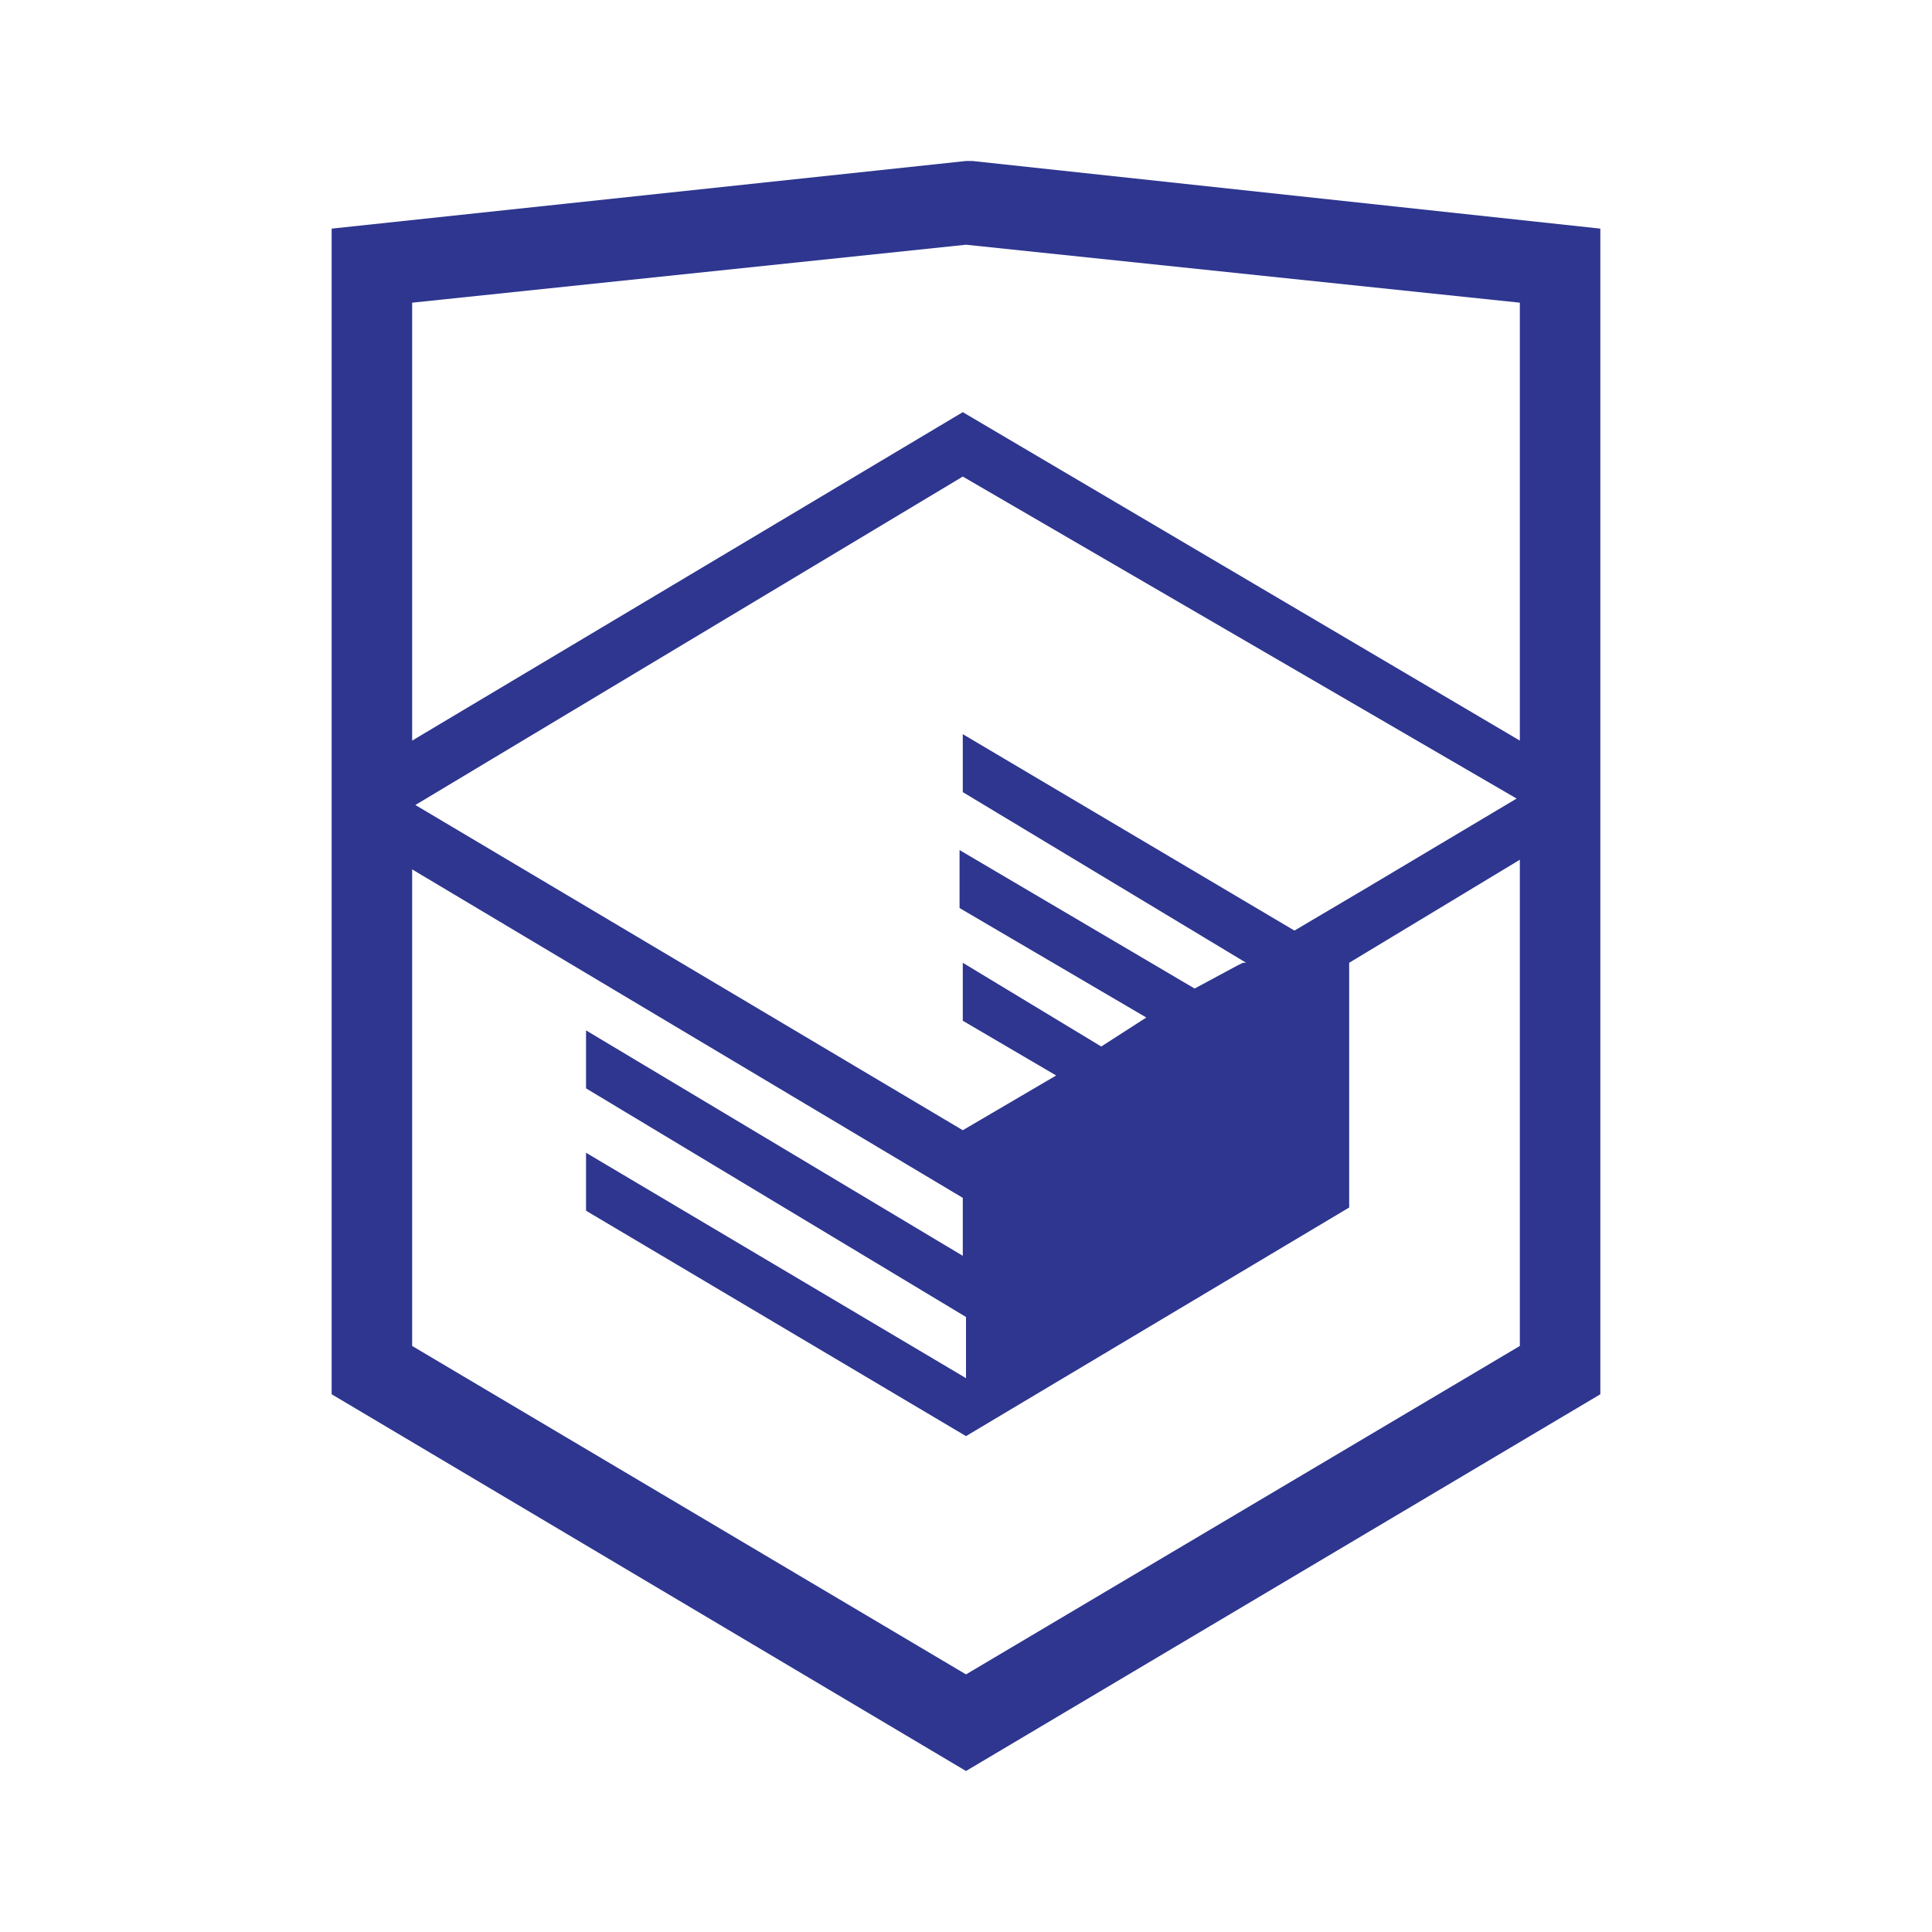
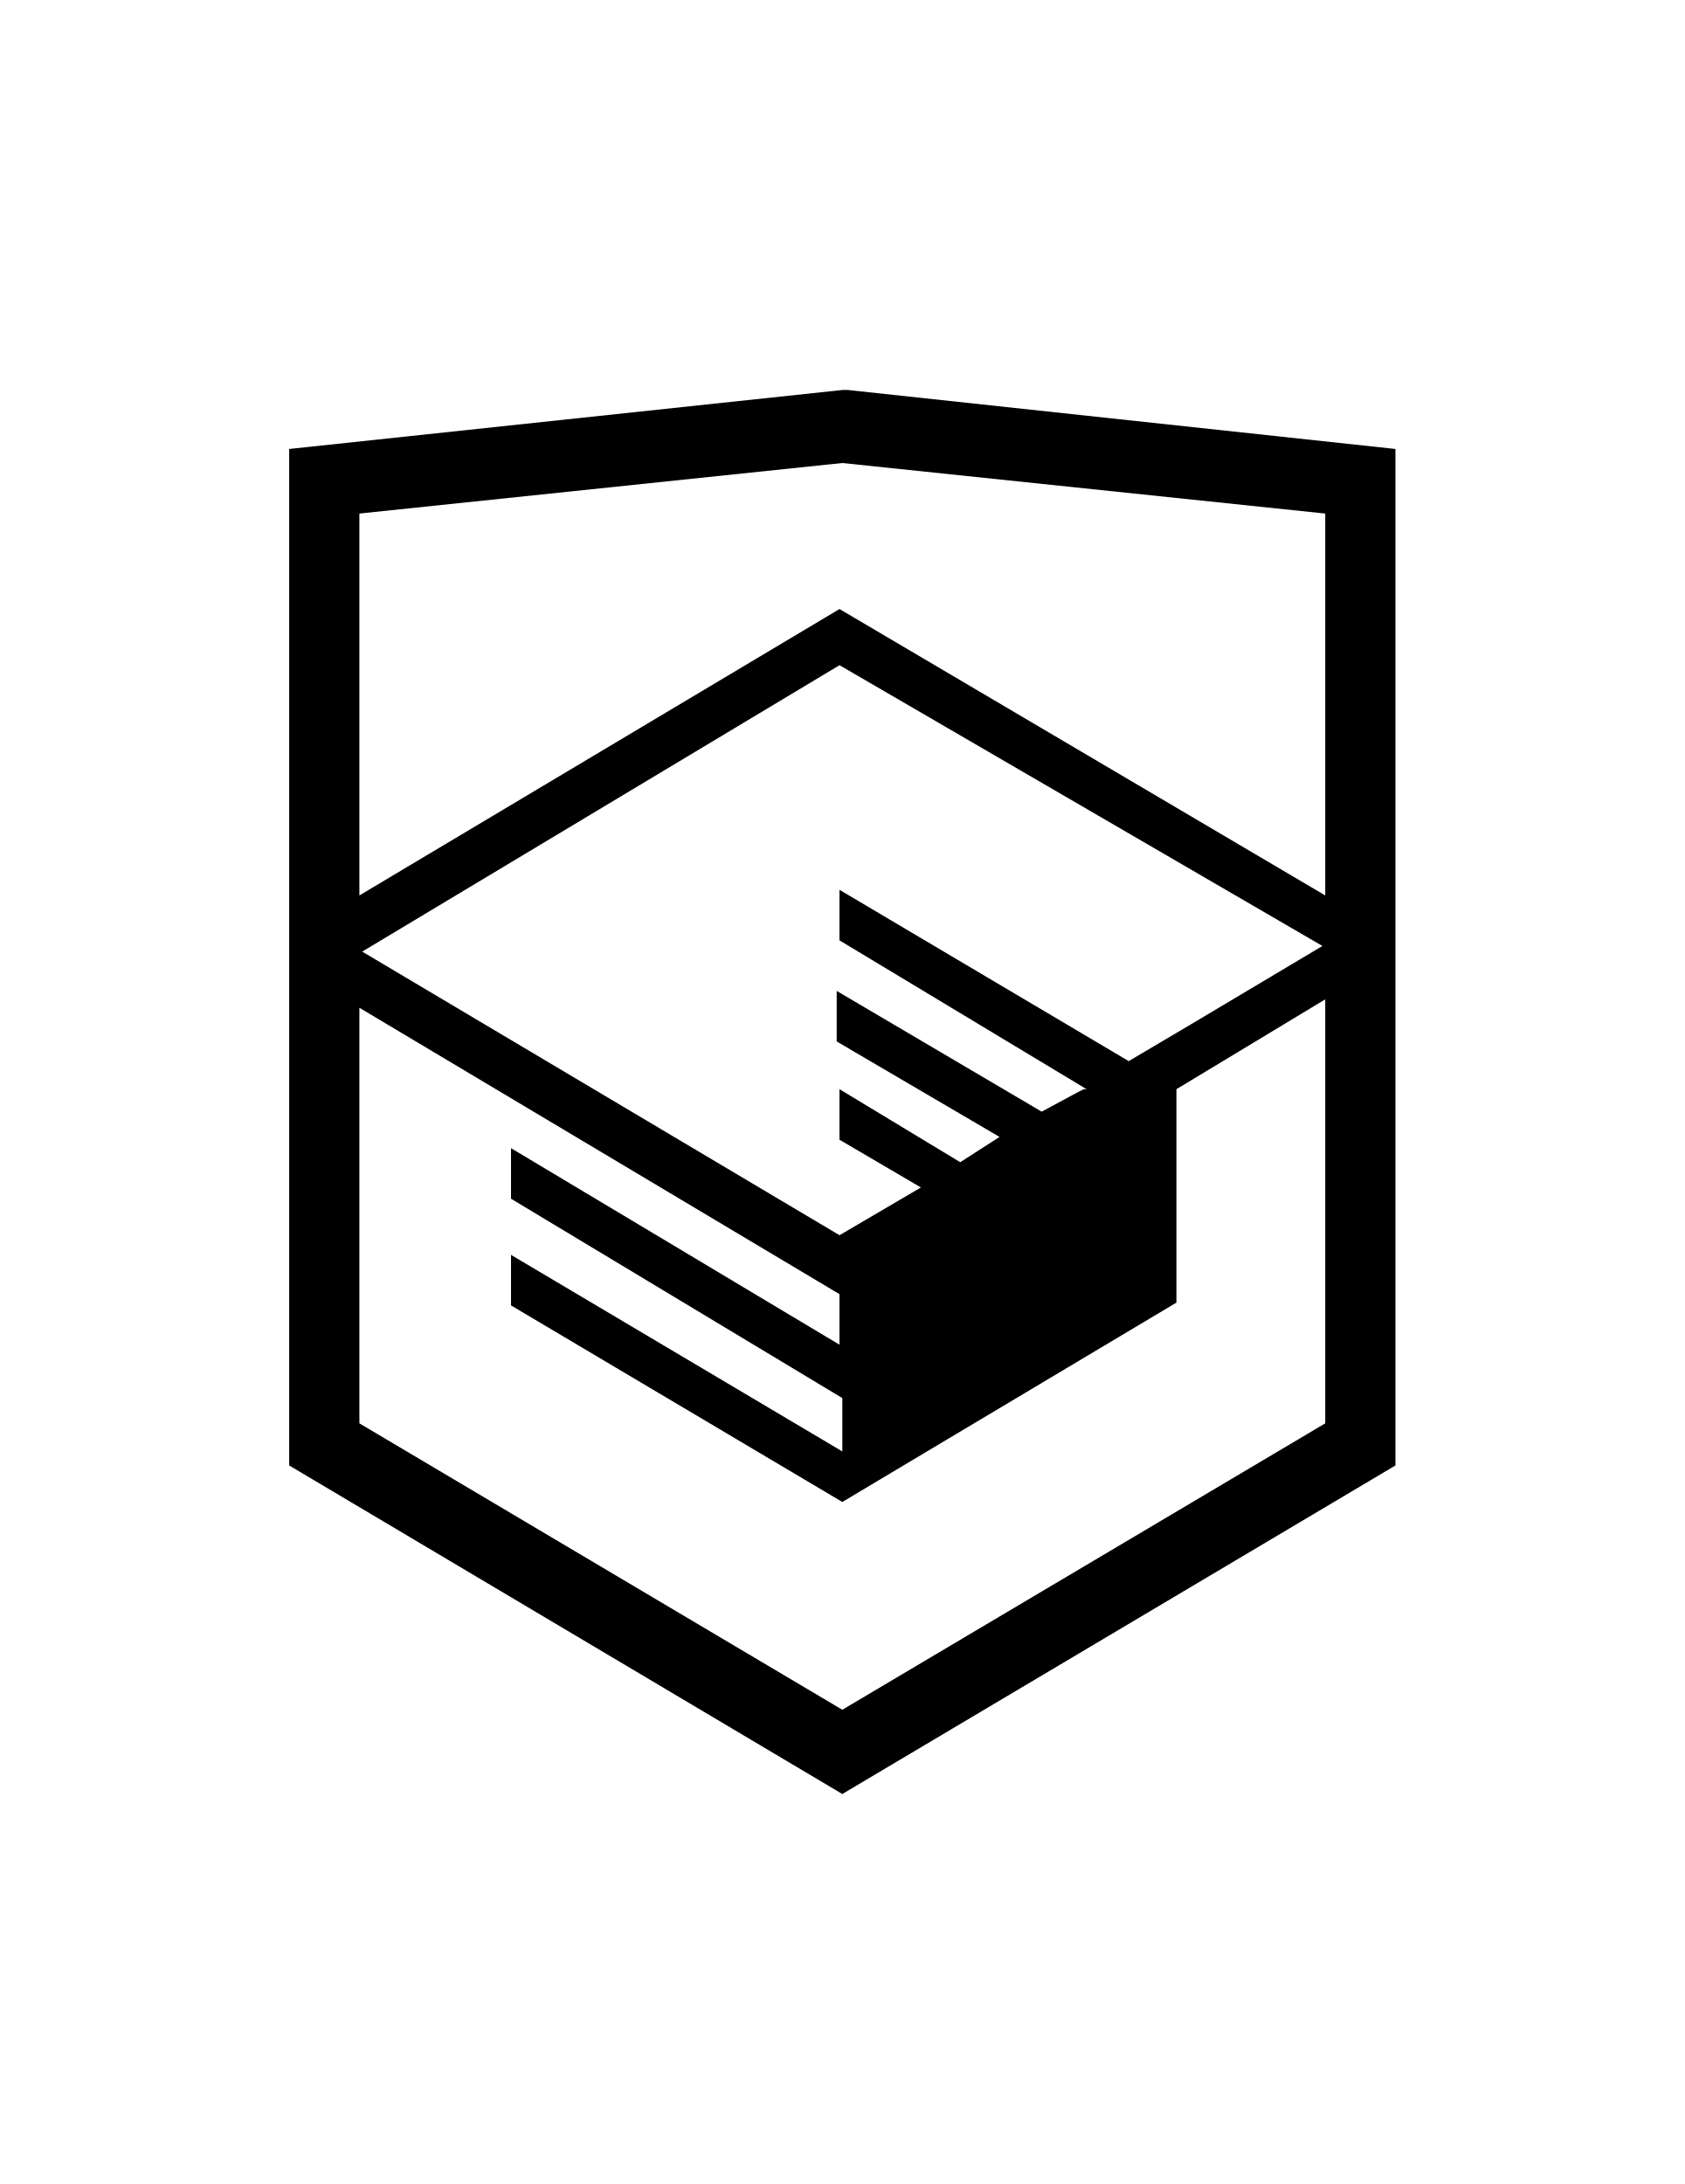
- <svg xmlns="http://www.w3.org/2000/svg" viewBox="0 0 60 60">
-   <path fill="#2E368F" d="M30.2 5h-.2l-19.7 2.1v36.2l19.7 11.7 19.7-11.7v-36.2l-19.5-2.1zm17 36.8l-17.2 10.2-17.2-10.2v-14.8l17.1 10.2v1.8l-11.7-7v1.8l11.8 7.1v1.9l-11.8-7v1.8l11.8 7 11.9-7.1v-7.6l5.3-3.2v15.1zm-.1-17l-4.7 2.8-2.2 1.3-10.3-6.1v1.8l8.8 5.3h-.1l-.2.1-1.3.7-7.3-4.3v1.8l5.8 3.4-1.4.9-4.3-2.6v1.8l2.9 1.7-2.9 1.7-17-10.1 17-10.2 17.2 10zm.1-1.8l-17.3-10.2-17.1 10.2v-13.6l17.2-1.8 17.2 1.8v13.6z" />
+ <svg xmlns="http://www.w3.org/2000/svg" width="27" height="35" viewBox="0 0 60 60">
+   <path d="M30.2 5h-.2l-19.7 2.1v36.2l19.7 11.7 19.7-11.7v-36.2l-19.5-2.1zm17 36.8l-17.2 10.2-17.2-10.2v-14.8l17.1 10.2v1.8l-11.7-7v1.8l11.8 7.1v1.9l-11.8-7v1.8l11.8 7 11.9-7.1v-7.6l5.3-3.2v15.1zm-.1-17l-4.7 2.8-2.2 1.3-10.3-6.1v1.8l8.8 5.3h-.1l-.2.1-1.3.7-7.3-4.3v1.8l5.8 3.4-1.4.9-4.3-2.6v1.8l2.9 1.7-2.9 1.7-17-10.1 17-10.2 17.2 10zm.1-1.8l-17.3-10.2-17.1 10.2v-13.6l17.2-1.8 17.2 1.8v13.6z" />
</svg>
